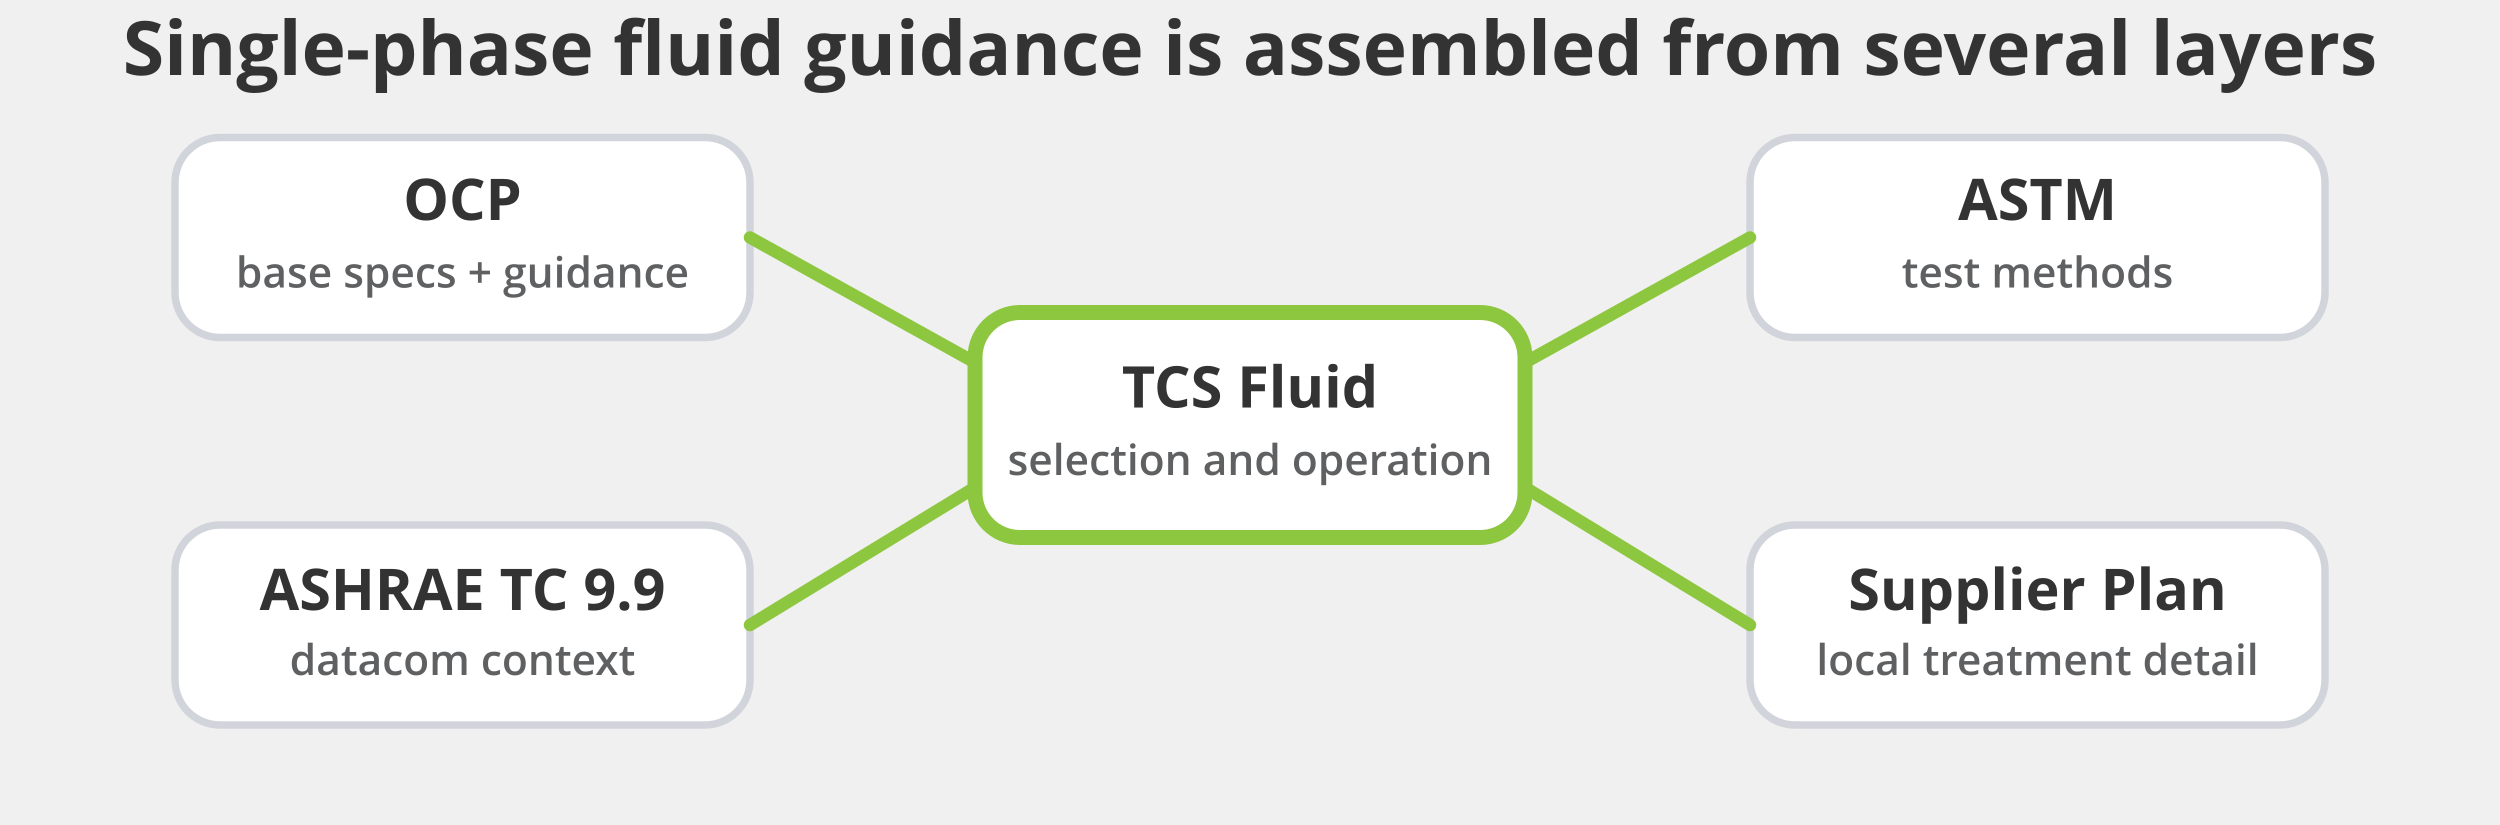
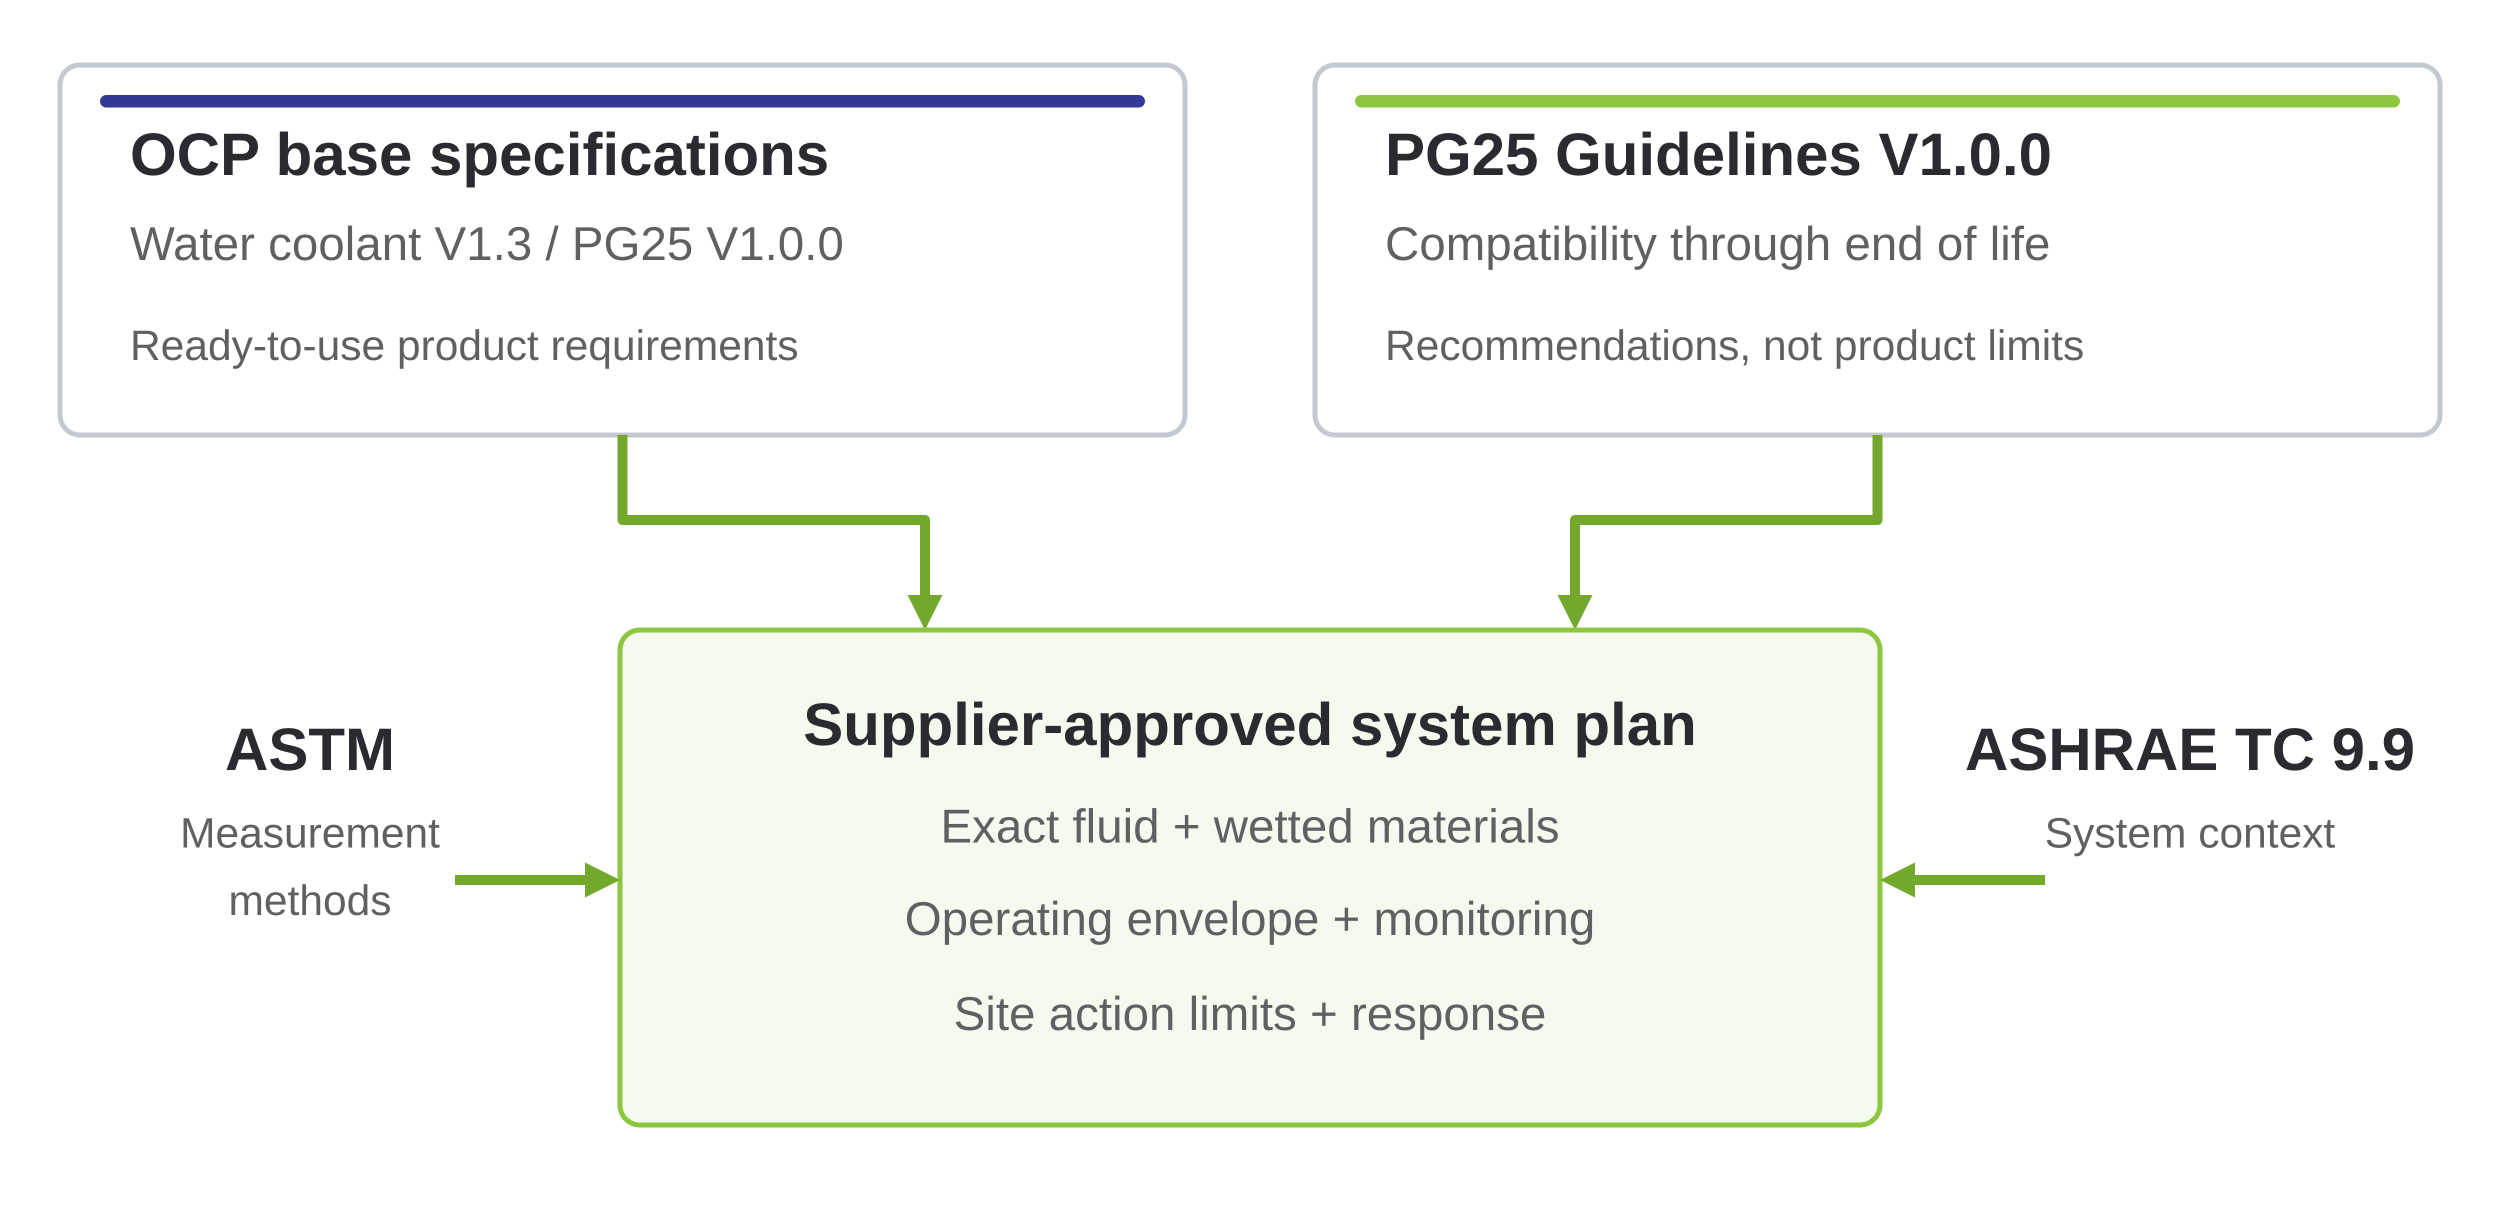
- <svg xmlns="http://www.w3.org/2000/svg" viewBox="0 0 1000 330" role="img" aria-label="Standards and source map for DLC fluid guidance">
-   <style>.title{font:700 30px Open Sans,Arial;fill:#333}.h{font:700 23px Open Sans,Arial;fill:#333}.body{font:600 17px Open Sans,Arial;fill:#5F6062}.node{fill:#fff;stroke:#d1d5db;stroke-width:3;rx:18}.core{stroke:#8DC63F;stroke-width:6}.line{stroke:#8DC63F;stroke-width:5;stroke-linecap:round}</style>
-   <text x="500" y="30" text-anchor="middle" class="title">Single-phase fluid guidance is assembled from several layers</text>
-   <rect x="390" y="125" width="220" height="90" class="node core" />
-   <text x="500" y="163" text-anchor="middle" class="h">TCS Fluid</text>
-   <text x="500" y="190" text-anchor="middle" class="body">selection and operation</text>
-   <rect x="70" y="55" width="230" height="80" class="node" />
-   <text x="185" y="88" text-anchor="middle" class="h">OCP</text>
-   <text x="185" y="115" text-anchor="middle" class="body">base specs + guidance</text>
-   <rect x="70" y="210" width="230" height="80" class="node" />
-   <text x="185" y="244" text-anchor="middle" class="h">ASHRAE TC 9.9</text>
-   <text x="185" y="270" text-anchor="middle" class="body">datacom context</text>
-   <rect x="700" y="55" width="230" height="80" class="node" />
-   <text x="815" y="88" text-anchor="middle" class="h">ASTM</text>
-   <text x="815" y="115" text-anchor="middle" class="body">test methods</text>
-   <rect x="700" y="210" width="230" height="80" class="node" />
-   <text x="815" y="244" text-anchor="middle" class="h">Supplier Plan</text>
-   <text x="815" y="270" text-anchor="middle" class="body">local treatment detail</text>
-   <path d="M300 95 L390 145" class="line" />
-   <path d="M300 250 L390 195" class="line" />
-   <path d="M700 95 L610 145" class="line" />
-   <path d="M700 250 L610 195" class="line" />
+ <svg xmlns="http://www.w3.org/2000/svg" viewBox="0 0 1000 490" role="img" aria-labelledby="title desc">
+   <style>text{font-family:Arial,Helvetica,sans-serif;letter-spacing:0}.h{font-size:24px;font-weight:700;fill:#292b30}.b{font-size:19px;fill:#5f6062}.s{font-size:17px;fill:#5f6062}.box{fill:#fff;stroke:#c4c9d0;stroke-width:2}.flow{fill:none;stroke:#74a82d;stroke-width:4;stroke-linejoin:round}.arrowhead{fill:#74a82d}</style>
+   <rect width="1000" height="490" fill="#fff" />
+   <rect x="24" y="26" width="450" height="148" rx="8" class="box" />
+   <rect x="40" y="38" width="418" height="5" rx="2.5" fill="#343895" />
+   <text x="52" y="70" class="h">OCP base specifications</text>
+   <text x="52" y="104" class="b">Water coolant V1.3 / PG25 V1.0.0</text>
+   <text x="52" y="144" class="s">Ready-to-use product requirements</text>
+   <rect x="526" y="26" width="450" height="148" rx="8" class="box" />
+   <rect x="542" y="38" width="418" height="5" rx="2.5" fill="#8dc63f" />
+   <text x="554" y="70" class="h">PG25 Guidelines V1.0.0</text>
+   <text x="554" y="104" class="b">Compatibility through end of life</text>
+   <text x="554" y="144" class="s">Recommendations, not product limits</text>
+   <path d="M249 174 V208 H370 V238" class="flow" />
+   <polygon points="370,252 363,238 377,238" class="arrowhead" />
+   <path d="M751 174 V208 H630 V238" class="flow" />
+   <polygon points="630,252 623,238 637,238" class="arrowhead" />
+   <rect x="248" y="252" width="504" height="198" rx="8" fill="#f5faee" stroke="#8dc63f" stroke-width="2" />
+   <text x="500" y="298" text-anchor="middle" class="h">Supplier-approved system plan</text>
+   <text x="500" y="337" text-anchor="middle" class="b">Exact fluid + wetted materials</text>
+   <text x="500" y="374" text-anchor="middle" class="b">Operating envelope + monitoring</text>
+   <text x="500" y="412" text-anchor="middle" class="b">Site action limits + response</text>
+   <text x="124" y="308" text-anchor="middle" class="h">ASTM</text>
+   <text x="124" y="339" text-anchor="middle" class="s">Measurement</text>
+   <text x="124" y="366" text-anchor="middle" class="s">methods</text>
+   <path d="M182 352 H234" class="flow" />
+   <polygon points="248,352 234,345 234,359" class="arrowhead" />
+   <text x="876" y="308" text-anchor="middle" class="h">ASHRAE TC 9.9</text>
+   <text x="876" y="339" text-anchor="middle" class="s">System context</text>
+   <path d="M818 352 H766" class="flow" />
+   <polygon points="752,352 766,345 766,359" class="arrowhead" />
</svg>
